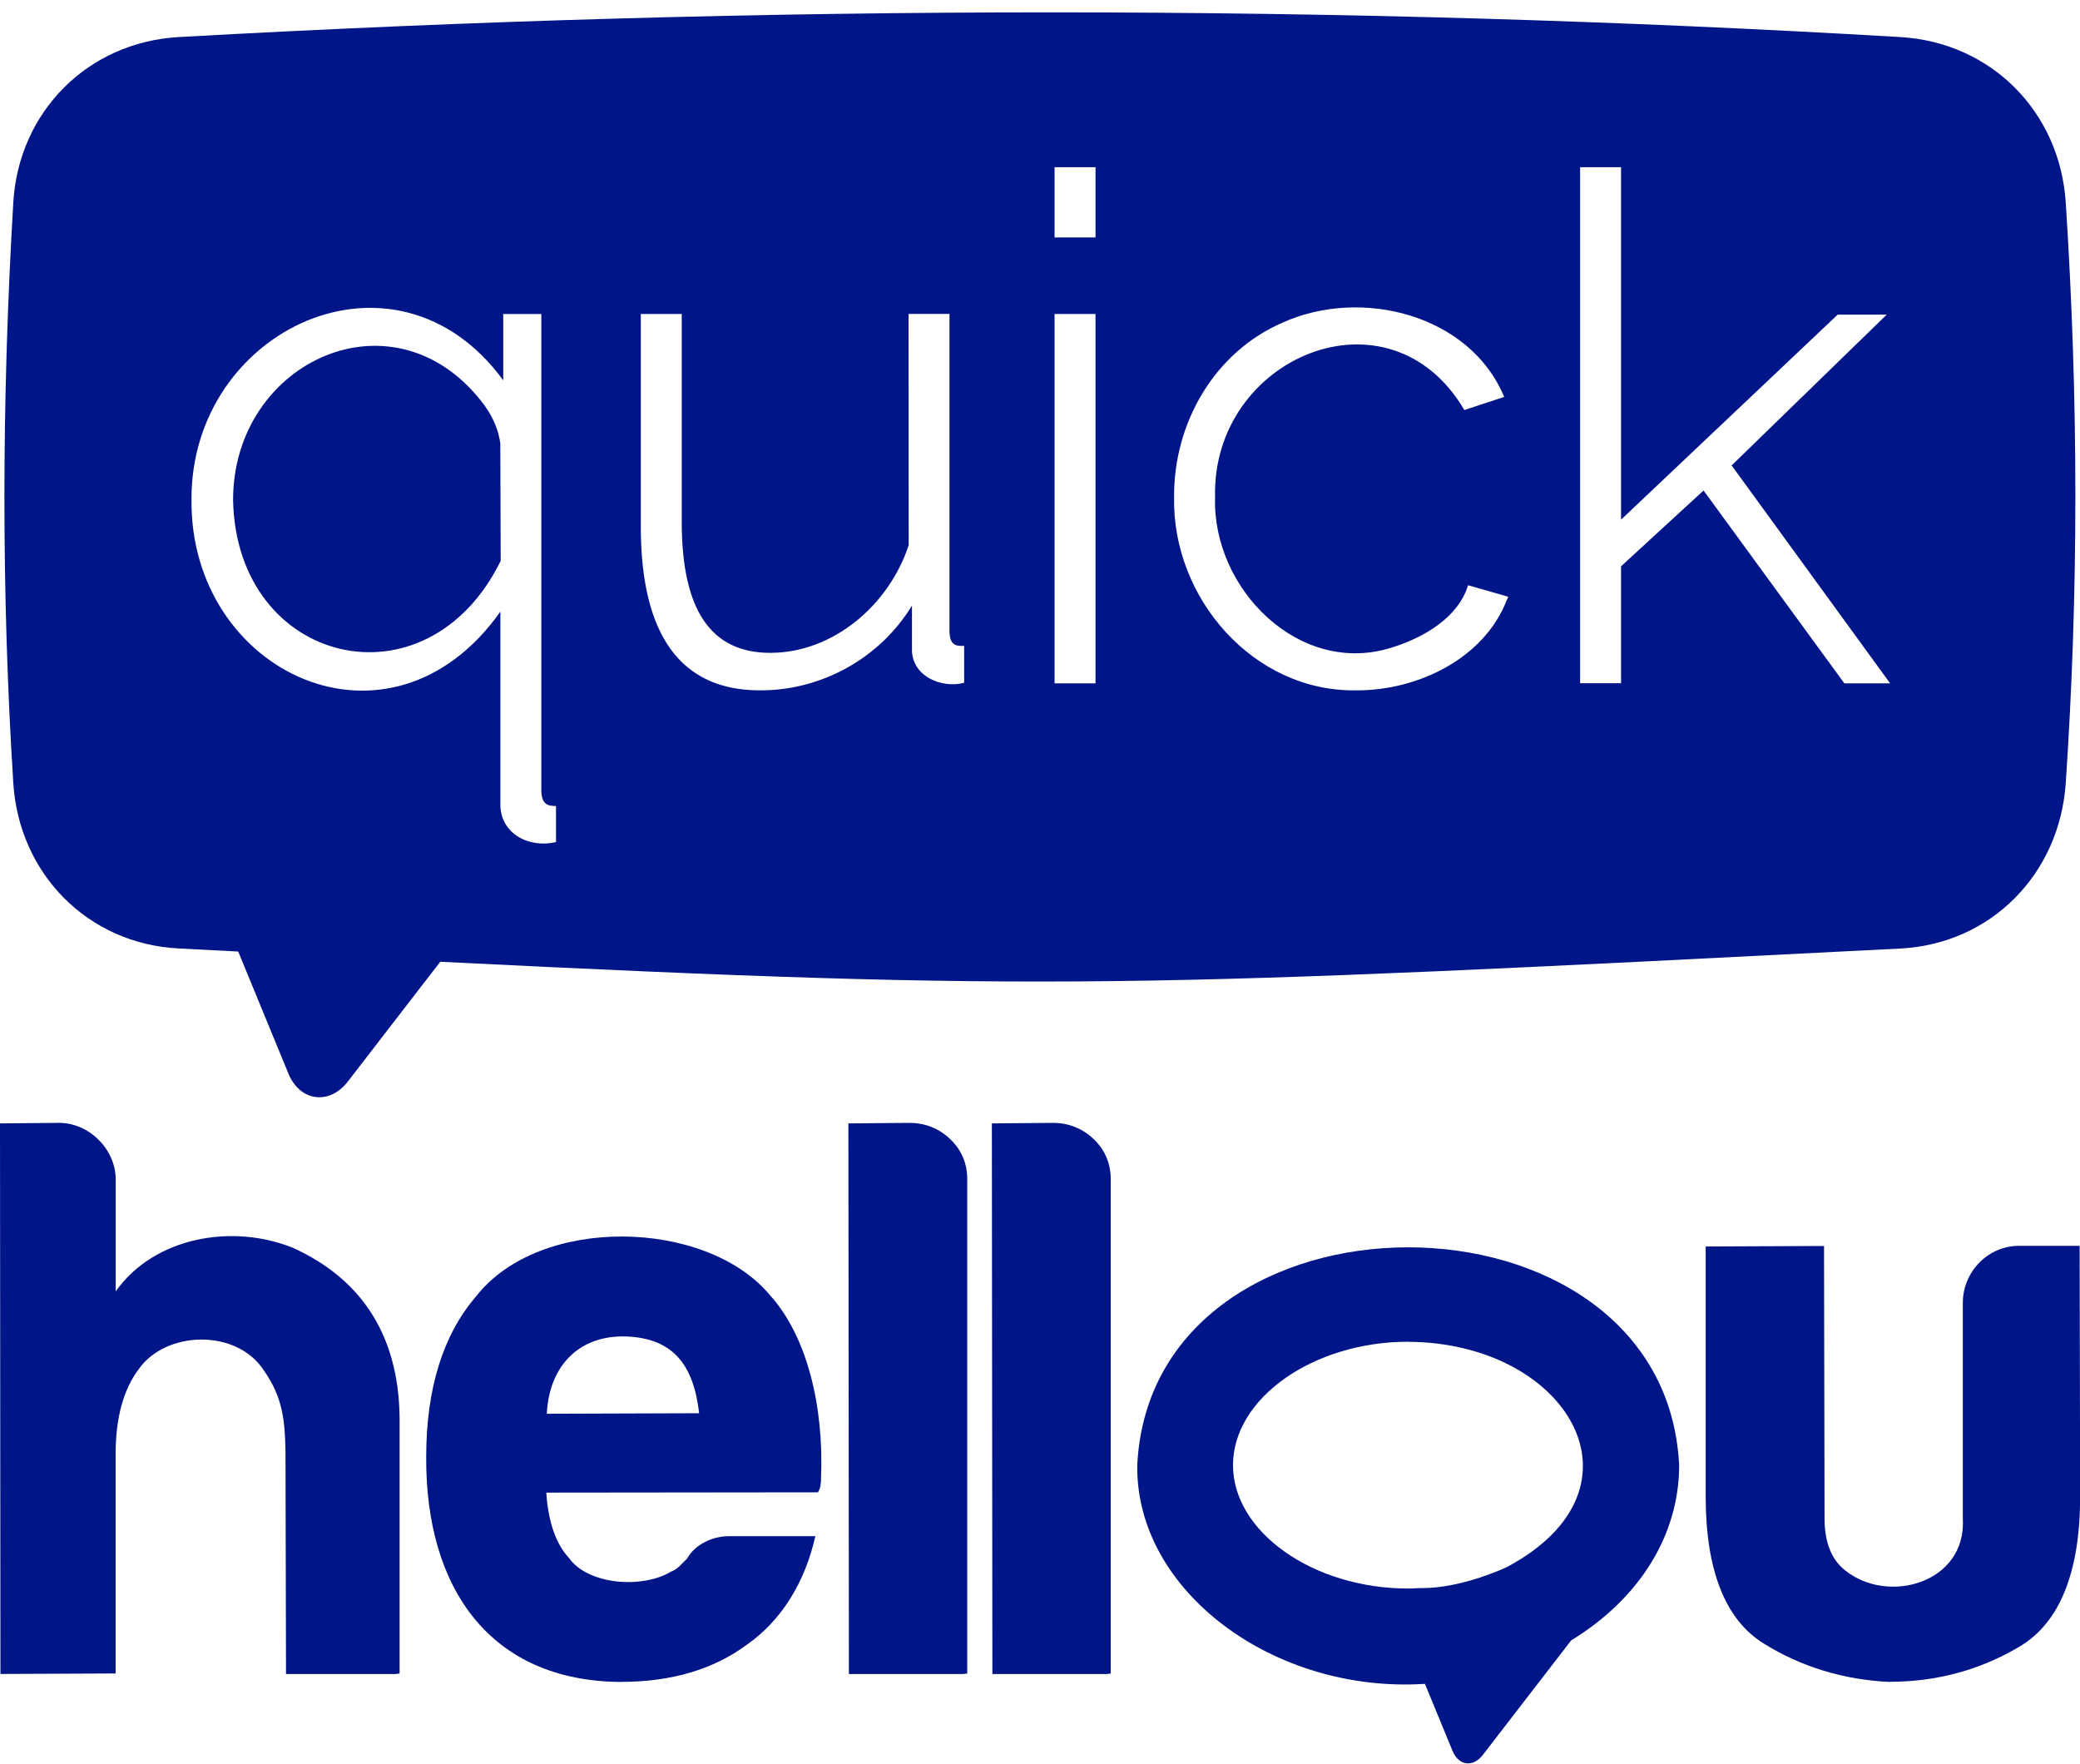
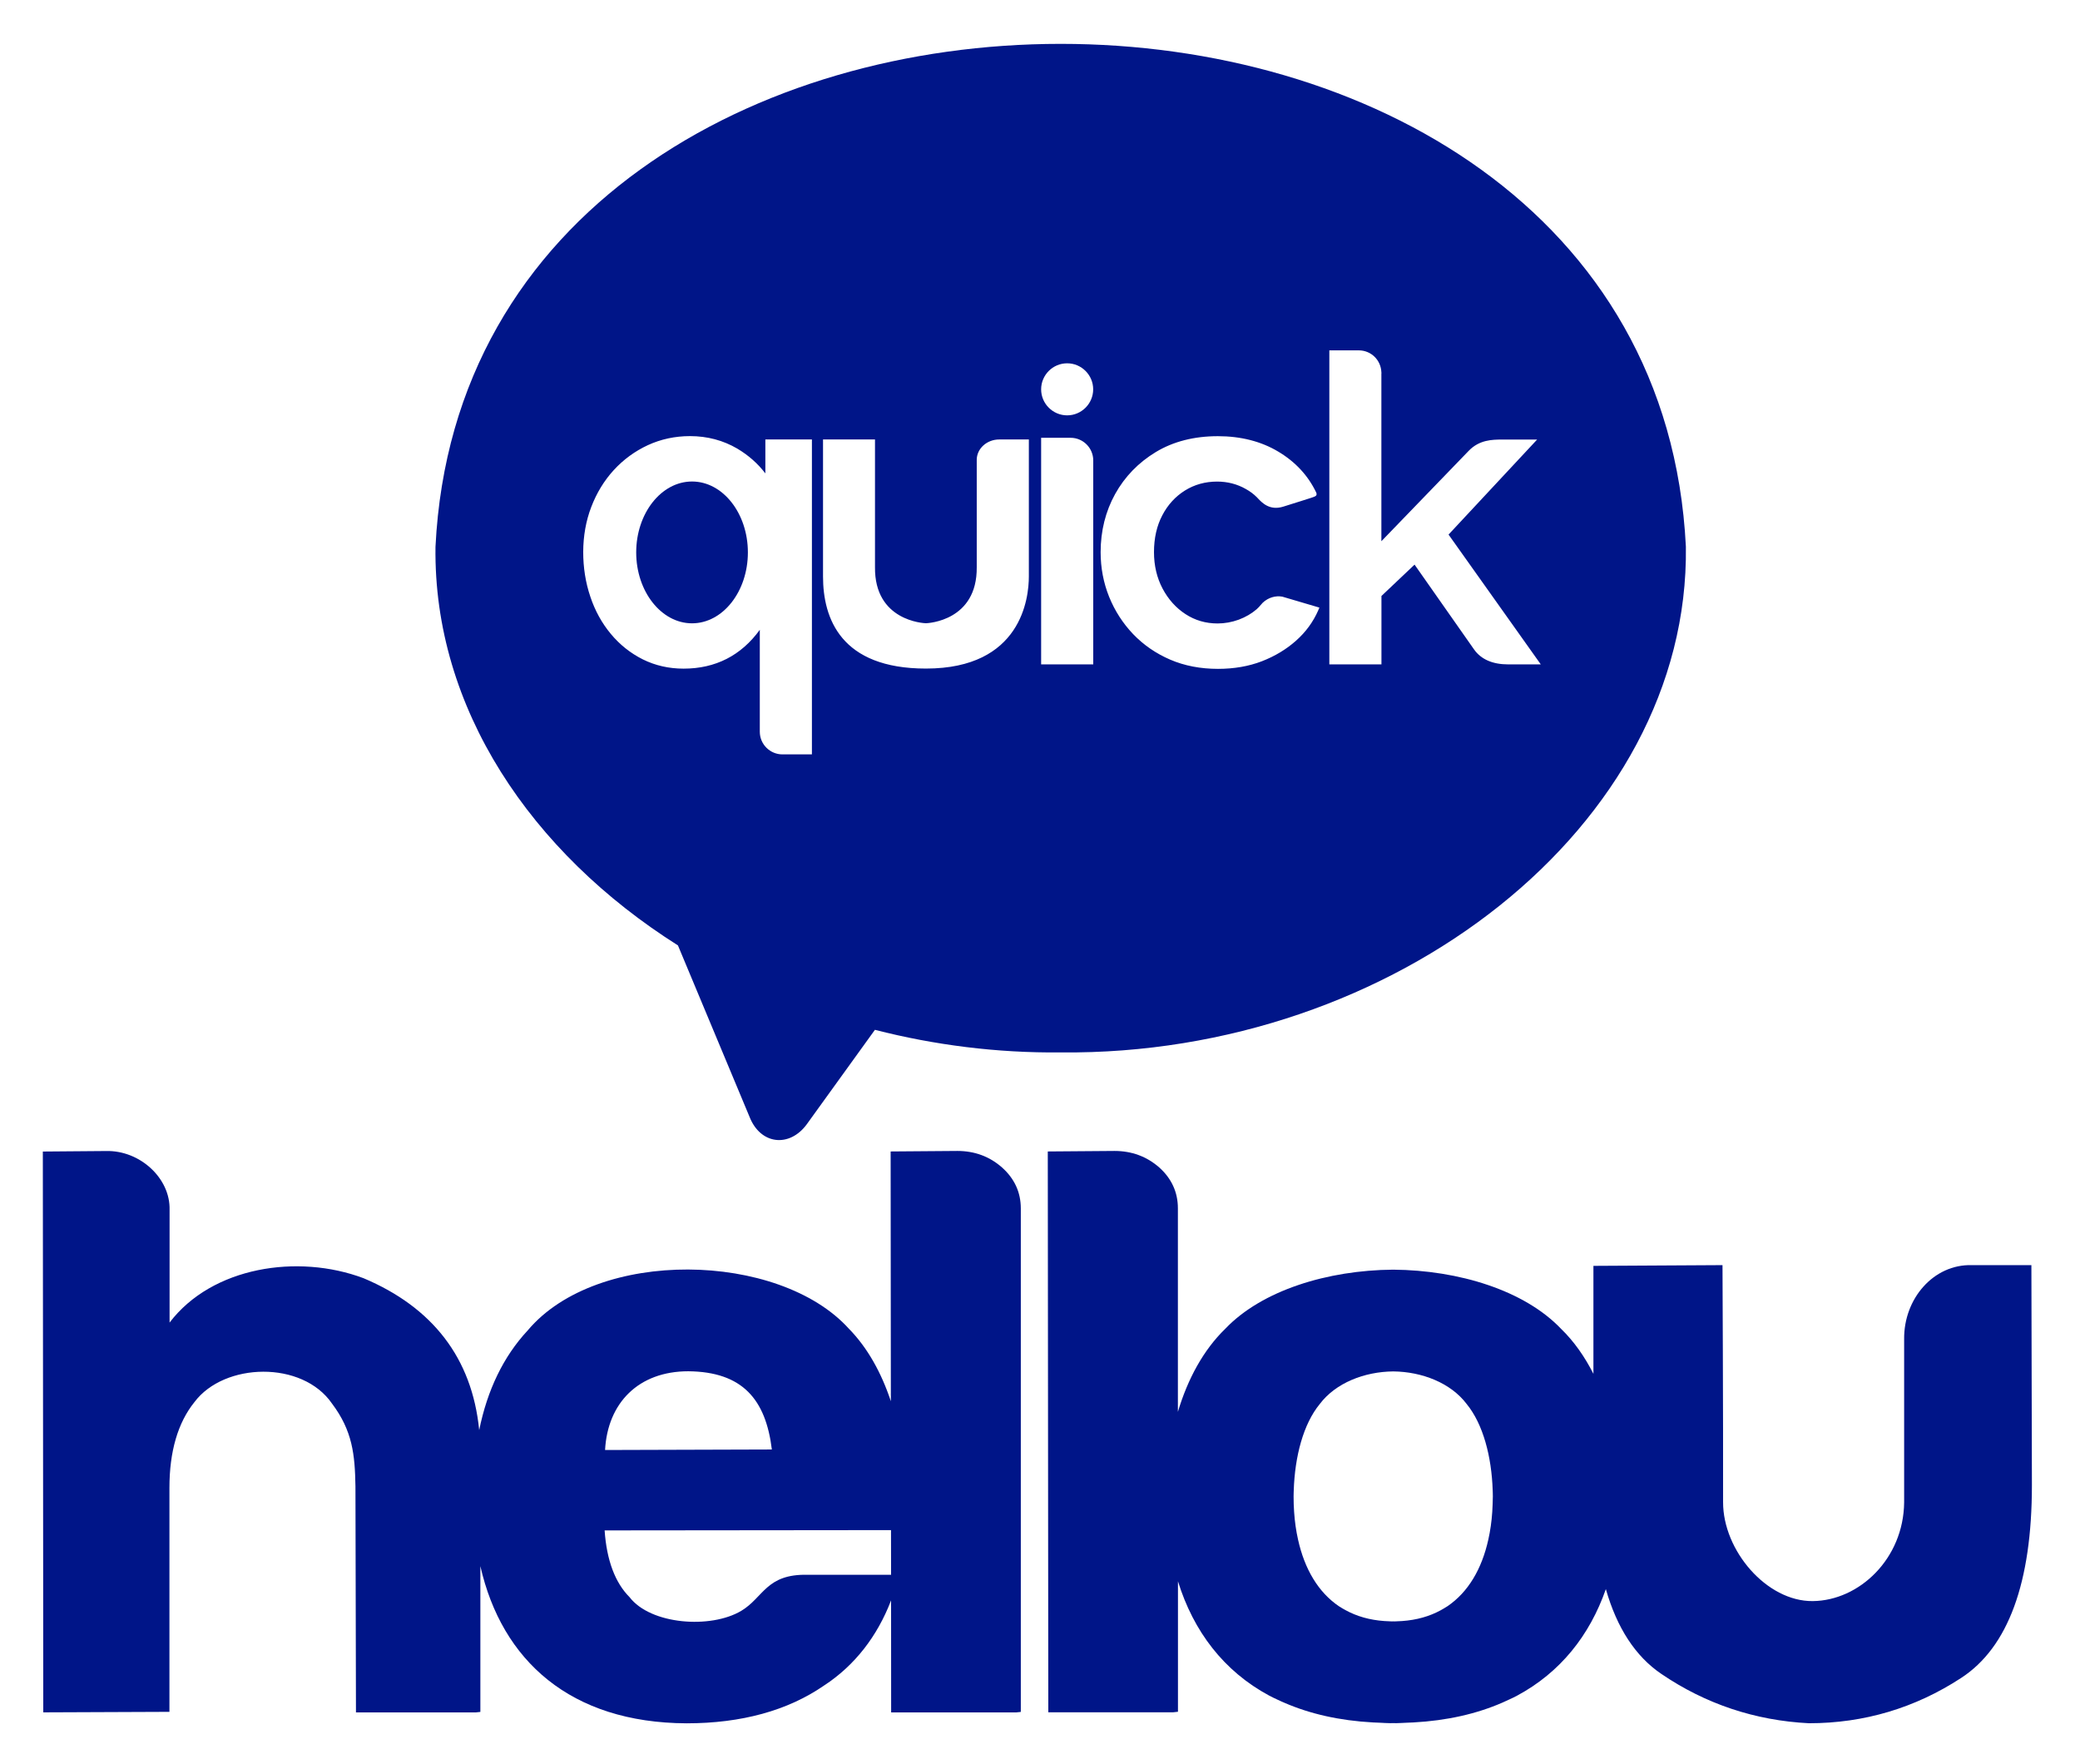
- <svg xmlns="http://www.w3.org/2000/svg" id="a" viewBox="0 0 284.57 241.23">
-   <defs>
-     <style>.b{fill:#001588;}</style>
-   </defs>
+ <svg xmlns="http://www.w3.org/2000/svg" version="1.1" id="a" x="0px" y="0px" viewBox="0 0 284.57 241.23" style="enable-background:new 0 0 284.57 241.23;" xml:space="preserve">
+   <style type="text/css">
+ 	.st0{fill:#001588;}
+ </style>
  <g>
-     <path class="b" d="M200.85,241.23c-.9,0-1.67-.62-2.12-1.69l-3.78-9.19c-20.65,1.34-39.59-12.69-39.36-29.9,1.97-39.76,72.17-39.75,74.14,0,0,9.5-5.39,18.23-14.78,23.96l-12.1,15.69c-.57,.73-1.29,1.13-2,1.13Zm-8.2-57.68c-12.99,0-23.96,7.73-23.96,16.88s10.97,16.88,23.96,16.88c.8,0,1.01-.06,1.98-.06,5.49,0,11.51-2.86,11.56-2.89,20.24-10.82,8.23-30.71-13.55-30.8Z" />
-     <path class="b" d="M0,153.68l7.91-.07c4.24-.11,8.03,3.67,7.92,7.91v15.14c5.31-7.5,16.03-9.28,24.24-5.96,9.68,4.39,14.78,12.45,14.6,24.28v33.96l-.58,.07h-14.96l-.07-30.35c-.07-4.29-.37-7.48-2.92-11.12-3.7-5.82-13.48-5.55-17.19-.2-2.07,2.77-3.13,6.64-3.13,11.52v30.07l-15.76,.07-.06-75.32Z" />
-     <path class="b" d="M85,230.09c-17.93-.08-26.8-12.81-26.69-30.79,0-9.31,2.29-16.7,6.83-21.96,8.69-11.13,31.4-10.62,40.14-.23,5.14,5.64,7.44,15.25,7.05,24.99,0,1.01-.09,1.46-.41,2.05l-37.18,.04c.26,4.02,1.32,7.02,3.12,8.96,2.63,3.69,10.09,4.2,13.96,1.84,.84-.24,1.59-1.23,2.19-1.78,.99-1.83,3.43-3.17,6.1-3.06h11.44c-1.43,6.34-4.63,11.53-9.38,14.85-4.54,3.37-10.31,5.08-17.18,5.08Zm.21-47.27c-6.22,0-10.09,4.24-10.4,10.58l20.84-.07c-.77-6.73-3.67-10.44-10.44-10.51Z" />
-     <path class="b" d="M116.14,229l-.07-75.32,8.34-.07c2.16,0,4.04,.75,5.58,2.21,1.55,1.48,2.34,3.33,2.34,5.49v67.63l-.58,.07h-15.62Z" />
-     <path class="b" d="M135.77,229l-.07-75.32,8.34-.07c2.16,0,4.04,.75,5.58,2.21,1.55,1.48,2.34,3.33,2.34,5.49v67.63l-.58,.07h-15.62Z" />
-     <path class="b" d="M258.53,230.09c-6.29-.29-12.09-2.06-17.24-5.26-5.26-3.26-7.93-10.03-7.93-20.13v-34.18l16.19-.07,.07,37.26c0,3.25,.94,5.64,2.8,7.1,5.87,4.76,16.65,1.75,16.12-7.09v-29.37c-.06-4.34,3.45-8.03,7.92-7.92h8.06l.07,34.24c0,10.38-2.78,17.31-8.27,20.57-5.37,3.2-11.35,4.83-17.77,4.83h0Z" />
-   </g>
-   <g>
-     <path class="b" d="M66.42,55.64c-12.08-16.57-34.55-6.4-34.53,12.77,.43,22.61,26.5,28.9,36.61,8.32l-.05-16.06c-.23-1.73-.92-3.43-2.03-5.02Z" />
-     <path class="b" d="M259.97,5.07Q145.28-1.69,24.45,5.07C12.02,5.77,2.55,15.28,1.82,27.7Q-.61,68.7,1.82,107.12c.78,12.42,10.2,22,22.63,22.63,2.78,.14,5.48,.28,8.14,.42l6.8,16.53c1.59,4.1,5.8,4.53,8.31,1.11l12.53-16.24c83.49,4.14,95.31,3.52,199.76-1.81,12.43-.64,21.79-10.21,22.63-22.63q2.63-38.91,0-79.42c-.8-12.43-10.21-21.91-22.63-22.64ZM76.07,115.19c-3.68,.9-7.73-1.16-7.61-5.31v-26.21c-15.09,21.34-42.53,8.37-42.26-15.35-.1-23.27,27.93-36.45,42.65-16.29v-9.07h5.21V108.17c.05,2.01,.98,2.06,2.01,2.1v4.93Zm55.83-21.78c-3.16,.82-7.22-.97-7.13-4.64v-5.93c-4.38,7.22-12.43,11.65-20.82,11.6-10.8,0-16.28-7.54-16.28-22.4v-29.09h5.6v28.42c0,12.08,3.97,17.94,12.12,17.94,8.69-.01,16.27-6.62,18.93-14.73l-.02-31.64h5.6v43.44c.05,2.01,.98,1.99,2.01,1.98v5.06Zm17.98,.07h-5.6V42.95h5.6v50.54Zm0-61h-5.6v-9.61h5.6v9.61Zm56.29,49.55c-3.07,8.04-12.19,12.44-20.56,12.41-14.13,.26-25.26-12.65-24.98-26.42-.08-10.13,5.5-19.86,14.88-23.9,10.69-4.82,25.58-1.13,30.28,10.18l-5.45,1.79c-10.28-17.5-34.62-7.18-34.1,11.94-.41,12.5,11.53,24.58,24.19,20.55,4.33-1.34,9.07-4.08,10.42-8.52l5.49,1.57-.16,.42Zm46.16,11.45l-19.26-26.38-11.29,10.37v16h-5.6V22.87h5.6v48.22l29.64-28.05h6.71l-21.22,20.63,21.68,29.81h-6.27Z" />
+     <path class="st0" d="M130.98,157.45l-9.13,0.07l0.03,34.17c-1.29-3.89-3.19-7.32-5.74-9.92c-9.57-10.58-34.43-11.1-43.95,0.24   c-3.33,3.58-5.52,8.16-6.63,13.63c-0.98-9.91-6.43-16.82-15.82-20.78c-8.99-3.38-20.73-1.57-26.54,6.07c0,0,0-15.42,0-15.42   c0.12-4.31-4.04-8.16-8.68-8.05l-8.66,0.07l0.06,76.72l17.26-0.07v-30.63c0-4.98,1.15-8.92,3.42-11.74   c4.07-5.44,14.77-5.72,18.83,0.21c2.79,3.71,3.13,6.96,3.2,11.32l0.07,30.92h16.38l0.64-0.07c0,0,0-10.51,0-19.94   c2.94,12.93,12.33,21.43,28.21,21.5c7.51,0,13.84-1.74,18.81-5.17c4.22-2.75,7.31-6.78,9.17-11.65l0.01,15.33h17.1l0.64-0.07   v-68.88c0-2.2-0.87-4.08-2.56-5.59C135.4,158.21,133.34,157.45,130.98,157.45z M94.17,187.59c7.41,0.07,10.59,3.84,11.43,10.7   l-22.82,0.07C83.13,191.91,87.36,187.59,94.17,187.59z M110.49,215.43c-5.68-0.13-6.02,3.1-9.07,4.93   c-4.19,2.5-12.41,1.89-15.29-1.87c-1.97-1.97-3.13-5.04-3.41-9.13l39.18-0.04l0.01,6.11C118.85,215.43,110.49,215.43,110.49,215.43   z" />
+     <path class="st0" d="M277.92,173.07c0,0-8.14,0-8.14,0c-5.23-0.15-9.34,4.58-9.27,10.15l0,22.31c-0.08,7.71-6.14,13.44-12.51,13.5   c-6.31,0.06-12.27-6.93-12.26-13.52c0.02-11.56-0.08-32.44-0.08-32.44L218,173.17v14.77c-1.19-2.34-2.65-4.44-4.43-6.16   c-5-5.25-13.98-8.02-22.97-8.09c-8.99,0.07-17.97,2.84-22.97,8.09c-3,2.91-5.14,6.88-6.48,11.36v-27.85c0-2.2-0.87-4.08-2.56-5.59   c-1.7-1.49-3.75-2.25-6.11-2.25l-9.13,0.07l0.07,76.72h17.1l0.64-0.07v-17.85c2.12,6.84,6.26,12.3,12.5,15.65   c0.36,0.19,0.74,0.37,1.11,0.54c0.3,0.15,0.61,0.28,0.93,0.42c3.49,1.52,7.53,2.45,12.15,2.7c0.32,0.02,0.64,0.03,0.96,0.04   c0.47,0.02,0.92,0.06,1.4,0.06c0.13,0,0.26-0.01,0.4-0.01c0.13,0,0.26,0.01,0.4,0.01c0.48,0,0.93-0.05,1.4-0.06   c0.32-0.01,0.65-0.02,0.96-0.04c4.61-0.25,8.66-1.18,12.15-2.7c0.31-0.14,0.62-0.28,0.92-0.42c0.38-0.17,0.75-0.35,1.11-0.54   c5.91-3.17,9.94-8.24,12.15-14.58c1.52,5.31,4.05,9.2,7.59,11.6c6.04,4.11,12.83,6.38,20.2,6.75c7.52,0,14.52-2.08,20.81-6.19   c6.44-4.18,9.69-13.06,9.69-26.37L277.92,173.07z M204.16,206.82c-0.09,1.34-0.27,2.6-0.54,3.8c-0.89,4.01-2.75,7.19-5.6,9.12   c-0.16,0.1-0.32,0.2-0.49,0.3c-0.13,0.08-0.27,0.16-0.4,0.23c-1.53,0.84-3.3,1.35-5.32,1.49c-0.14,0.01-0.28,0.02-0.42,0.02   c-0.21,0.01-0.4,0.03-0.61,0.03c-0.06,0-0.11-0.01-0.17-0.01c-0.06,0-0.11,0.01-0.17,0.01c-0.21,0-0.41-0.03-0.61-0.03   c-0.14-0.01-0.28-0.01-0.42-0.02c-2.02-0.14-3.79-0.65-5.32-1.49c-0.14-0.08-0.27-0.15-0.41-0.23c-0.16-0.1-0.33-0.19-0.49-0.3   c-2.85-1.93-4.71-5.11-5.6-9.12c-0.27-1.2-0.45-2.47-0.54-3.8c-0.05-0.69-0.07-1.4-0.07-2.12c0-0.17,0-0.35,0.01-0.52   c0-0.09,0.01-0.18,0.01-0.27c0.15-4.69,1.31-9.1,3.56-11.84c2.19-2.9,6.12-4.42,10.05-4.46c3.94,0.04,7.87,1.57,10.05,4.46   c2.24,2.74,3.41,7.16,3.56,11.84c0,0.09,0.01,0.19,0.01,0.28c0,0.17,0,0.34,0.01,0.51C204.23,205.42,204.2,206.12,204.16,206.82z" />
+     <path class="st0" d="M94.68,85.27c4.21,0,7.64-4.35,7.64-9.7c0-5.35-3.43-9.7-7.64-9.7c-4.21,0-7.64,4.35-7.64,9.7   C87.04,80.91,90.47,85.27,94.68,85.27z" />
+     <path class="st0" d="M92.75,129.33l9.79,23.44c1.5,3.84,5.47,4.25,7.83,1.04l9.33-12.93c8.12,2.08,16.67,3.18,25.42,3.09   c45.55,0.47,86.04-30.94,85.53-69.18C228.37,28.93,186.74,6,145.11,6c-41.63,0-83.26,22.93-85.53,68.8   C59.28,96.86,72.65,116.63,92.75,129.33z M181.86,47.93h4.04c1.68,0,3.03,1.32,3.09,3l0.01,0.1c0,0.04,0,0.07-0.01,0.1v22.91   c1.1-1.14,4.05-4.19,11.94-12.36c1.47-1.53,3.24-1.54,4.54-1.55l0.2,0c0.94-0.01,3.75,0,3.75,0l0.88,0l-12.12,13l12.62,17.76   l-0.74,0c0,0-2.57,0-3.69,0c-0.01,0-0.01,0-0.01,0c-2.16,0-3.74-0.69-4.7-2.06l-8.13-11.59l-4.53,4.29v9.36h-7.13V47.93z    M152.56,67.59c1.32-2.38,3.19-4.31,5.57-5.75c2.38-1.44,5.24-2.17,8.49-2.17c3.14,0,5.92,0.71,8.26,2.11   c2.35,1.4,4.1,3.29,5.21,5.63c0.13,0.42-0.09,0.49-0.76,0.71c-0.54,0.17-1.61,0.52-3.77,1.19c-1.84,0.57-2.88-0.52-3.44-1.11   l-0.18-0.19c-0.43-0.43-0.93-0.8-1.49-1.11c-1.19-0.68-2.51-1.02-3.94-1.02c-1.62,0-3.09,0.41-4.39,1.22   c-1.3,0.81-2.35,1.95-3.1,3.39c-0.76,1.44-1.14,3.13-1.14,5.04c0,1.83,0.39,3.5,1.17,4.98c0.78,1.47,1.83,2.65,3.14,3.5   c1.3,0.85,2.77,1.28,4.39,1.28c0.99,0,1.96-0.18,2.9-0.52c0.93-0.35,1.76-0.83,2.45-1.43c0.22-0.19,0.39-0.39,0.58-0.61   c0.09-0.11,0.13-0.15,0.17-0.19c0.03-0.03,0.06-0.06,0.08-0.09c0.77-0.72,1.76-0.99,2.67-0.83l5.08,1.5l-0.17,0.4   c-0.68,1.55-1.69,2.94-3.02,4.12c-1.32,1.18-2.9,2.13-4.68,2.82c-1.79,0.69-3.81,1.04-6,1.04c-2.39,0-4.59-0.42-6.54-1.26   c-1.95-0.84-3.65-2.01-5.07-3.49c-1.41-1.48-2.52-3.2-3.29-5.11c-0.77-1.91-1.16-3.96-1.16-6.1   C150.58,72.63,151.25,69.96,152.56,67.59z M146,49.7c1.96,0,3.56,1.6,3.56,3.56s-1.6,3.56-3.56,3.56c-1.96,0-3.56-1.6-3.56-3.56   S144.04,49.7,146,49.7z M142.44,59.89h4.03c1.71,0,3.1,1.39,3.1,3.1v27.9h-7.13V59.89z M112.59,60.12h7.12v17.45   c-0.09,7.38,6.68,7.68,6.97,7.69c0.26-0.01,7.03-0.31,6.95-7.68v-3.7c0,0,0-10.87,0-10.97c0-1.53,1.38-2.79,3.07-2.79h4.06v18.74   c0,2.96-1.02,12.6-14.08,12.6c-11.64,0-14.08-6.85-14.08-12.6V60.12z M80.89,69.36c0.73-1.91,1.76-3.61,3.08-5.05   c1.32-1.44,2.89-2.59,4.66-3.41c1.78-0.82,3.72-1.24,5.77-1.24c2.37,0,4.54,0.58,6.47,1.71c1.53,0.91,2.82,2.05,3.84,3.39v-4.64   h6.37v43.08h-4.03c-1.71,0-3.1-1.39-3.1-3.1V86.16c-2.56,3.52-6.06,5.31-10.43,5.31c-2.01,0-3.89-0.43-5.58-1.27   c-1.68-0.84-3.15-2.01-4.37-3.48c-1.22-1.46-2.17-3.18-2.81-5.11c-0.65-1.92-0.97-3.97-0.97-6.11   C79.8,73.33,80.16,71.26,80.89,69.36z" />
  </g>
</svg>
